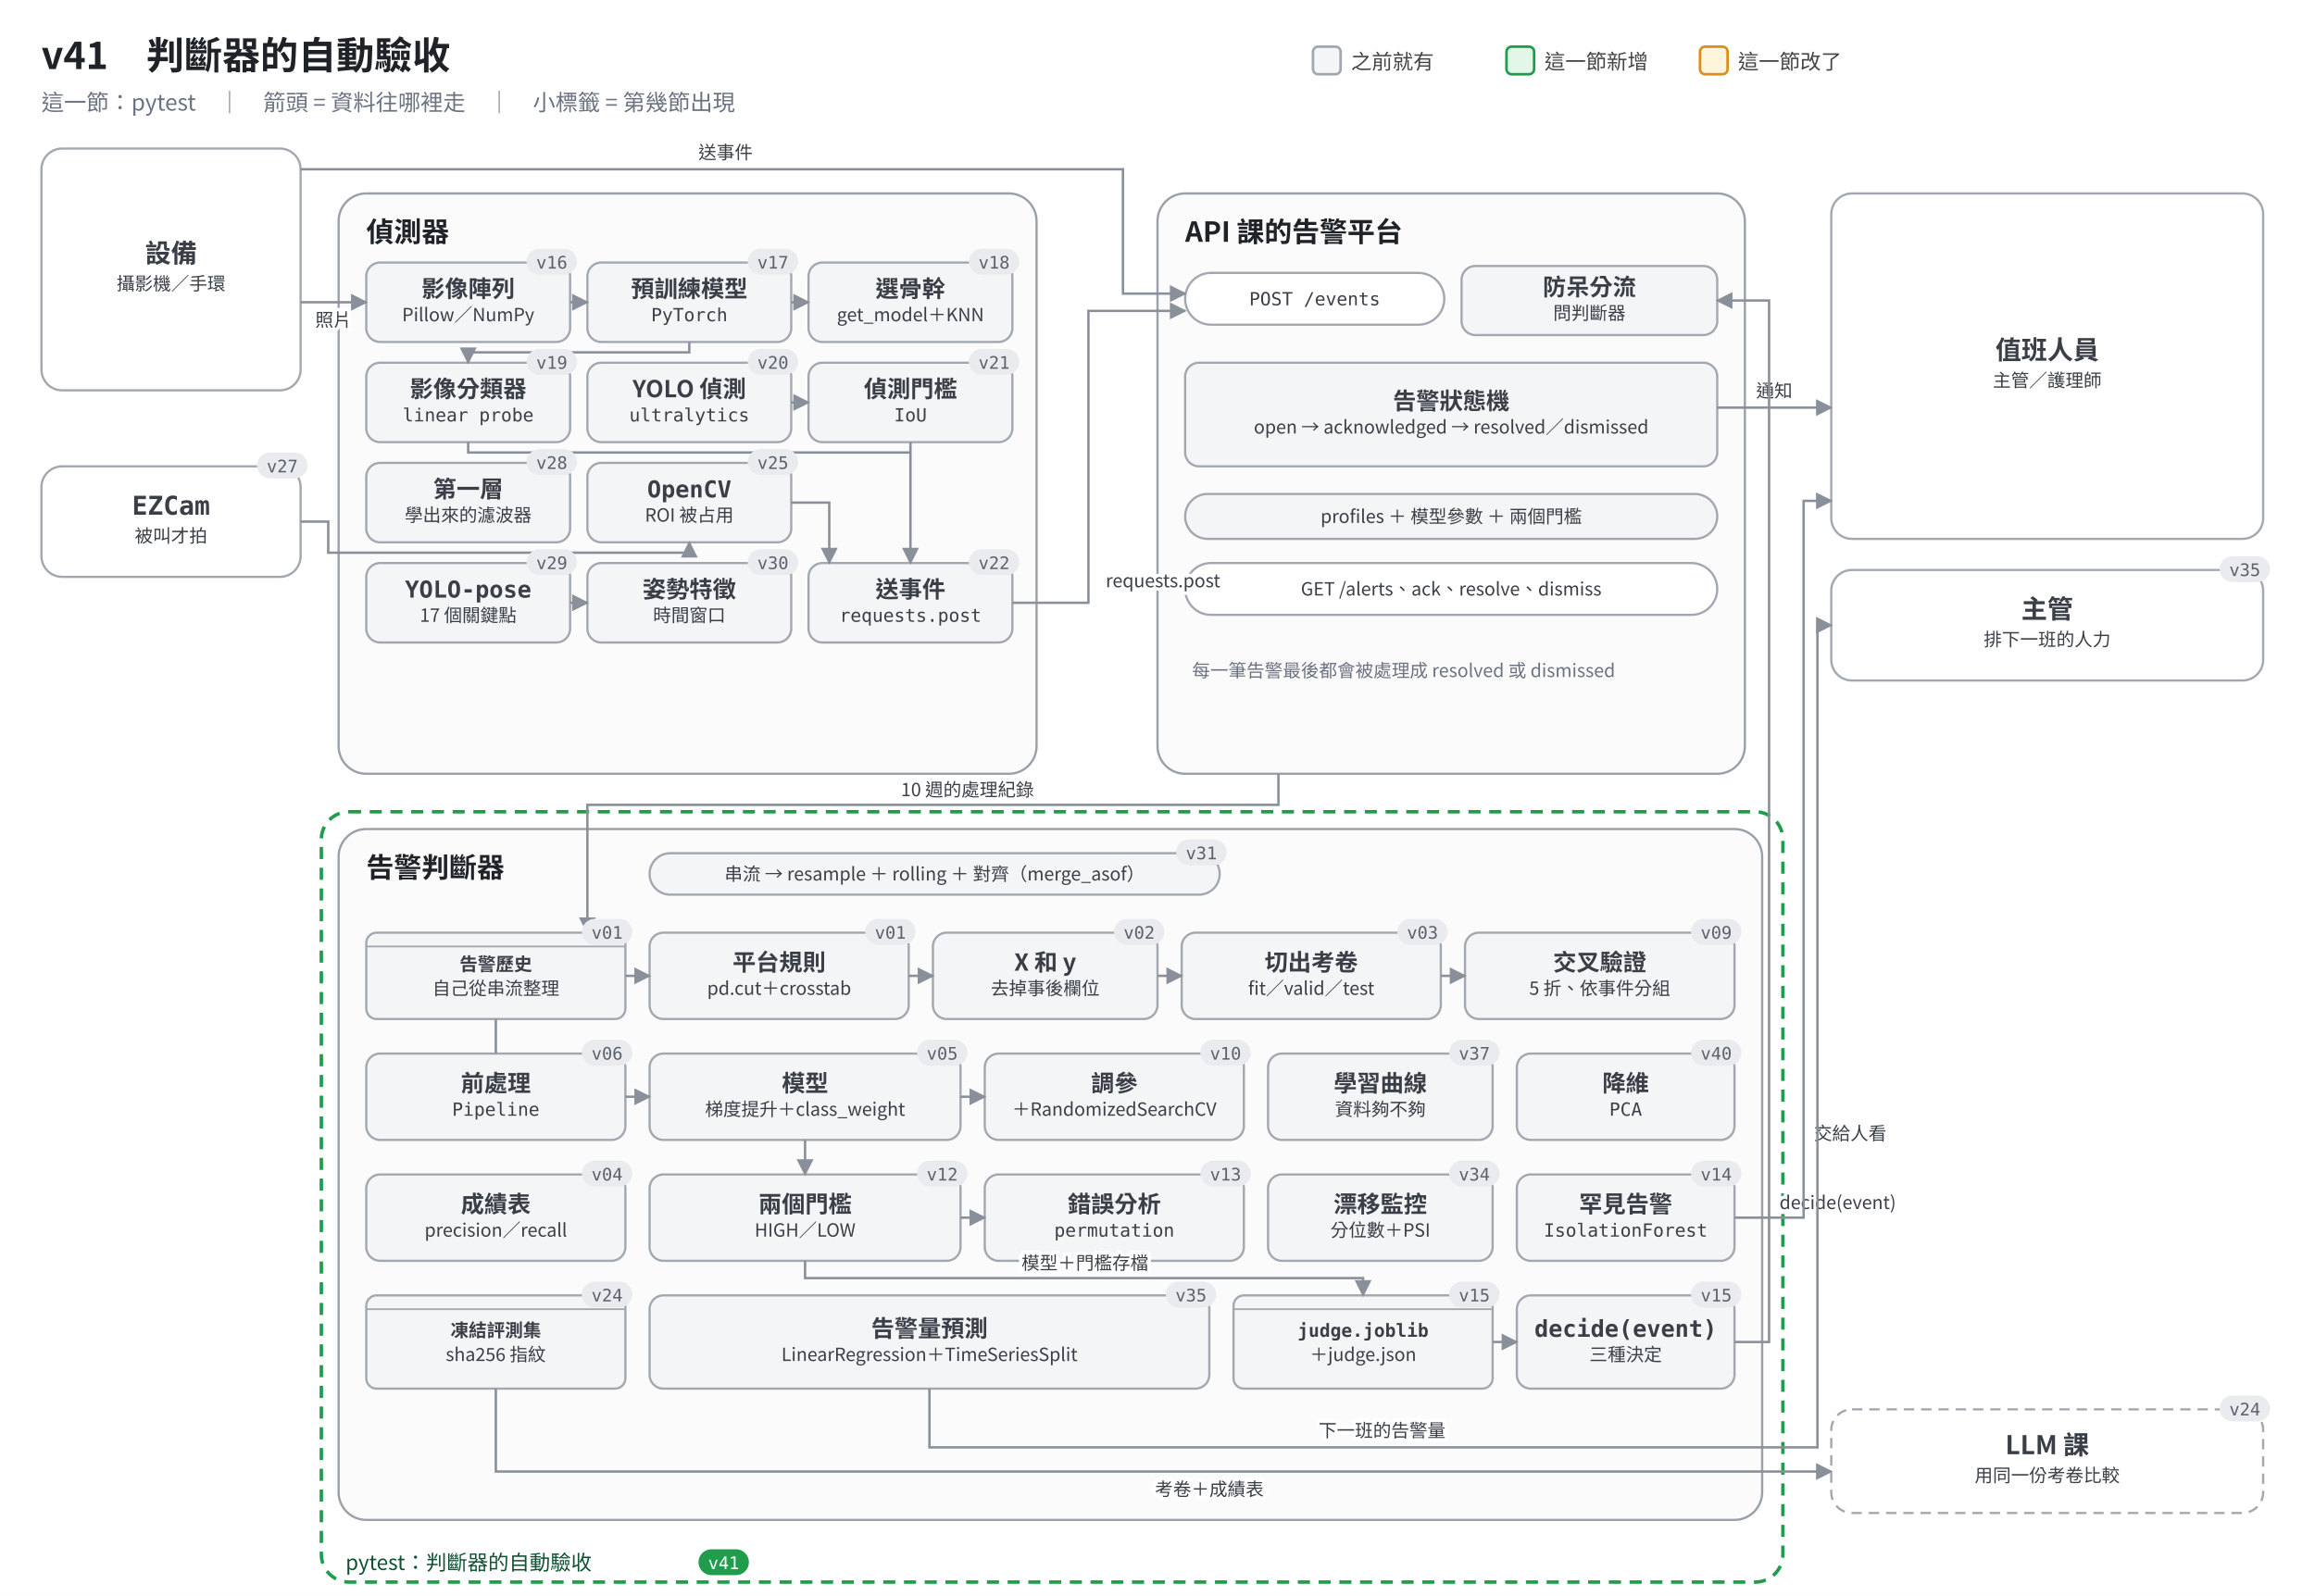
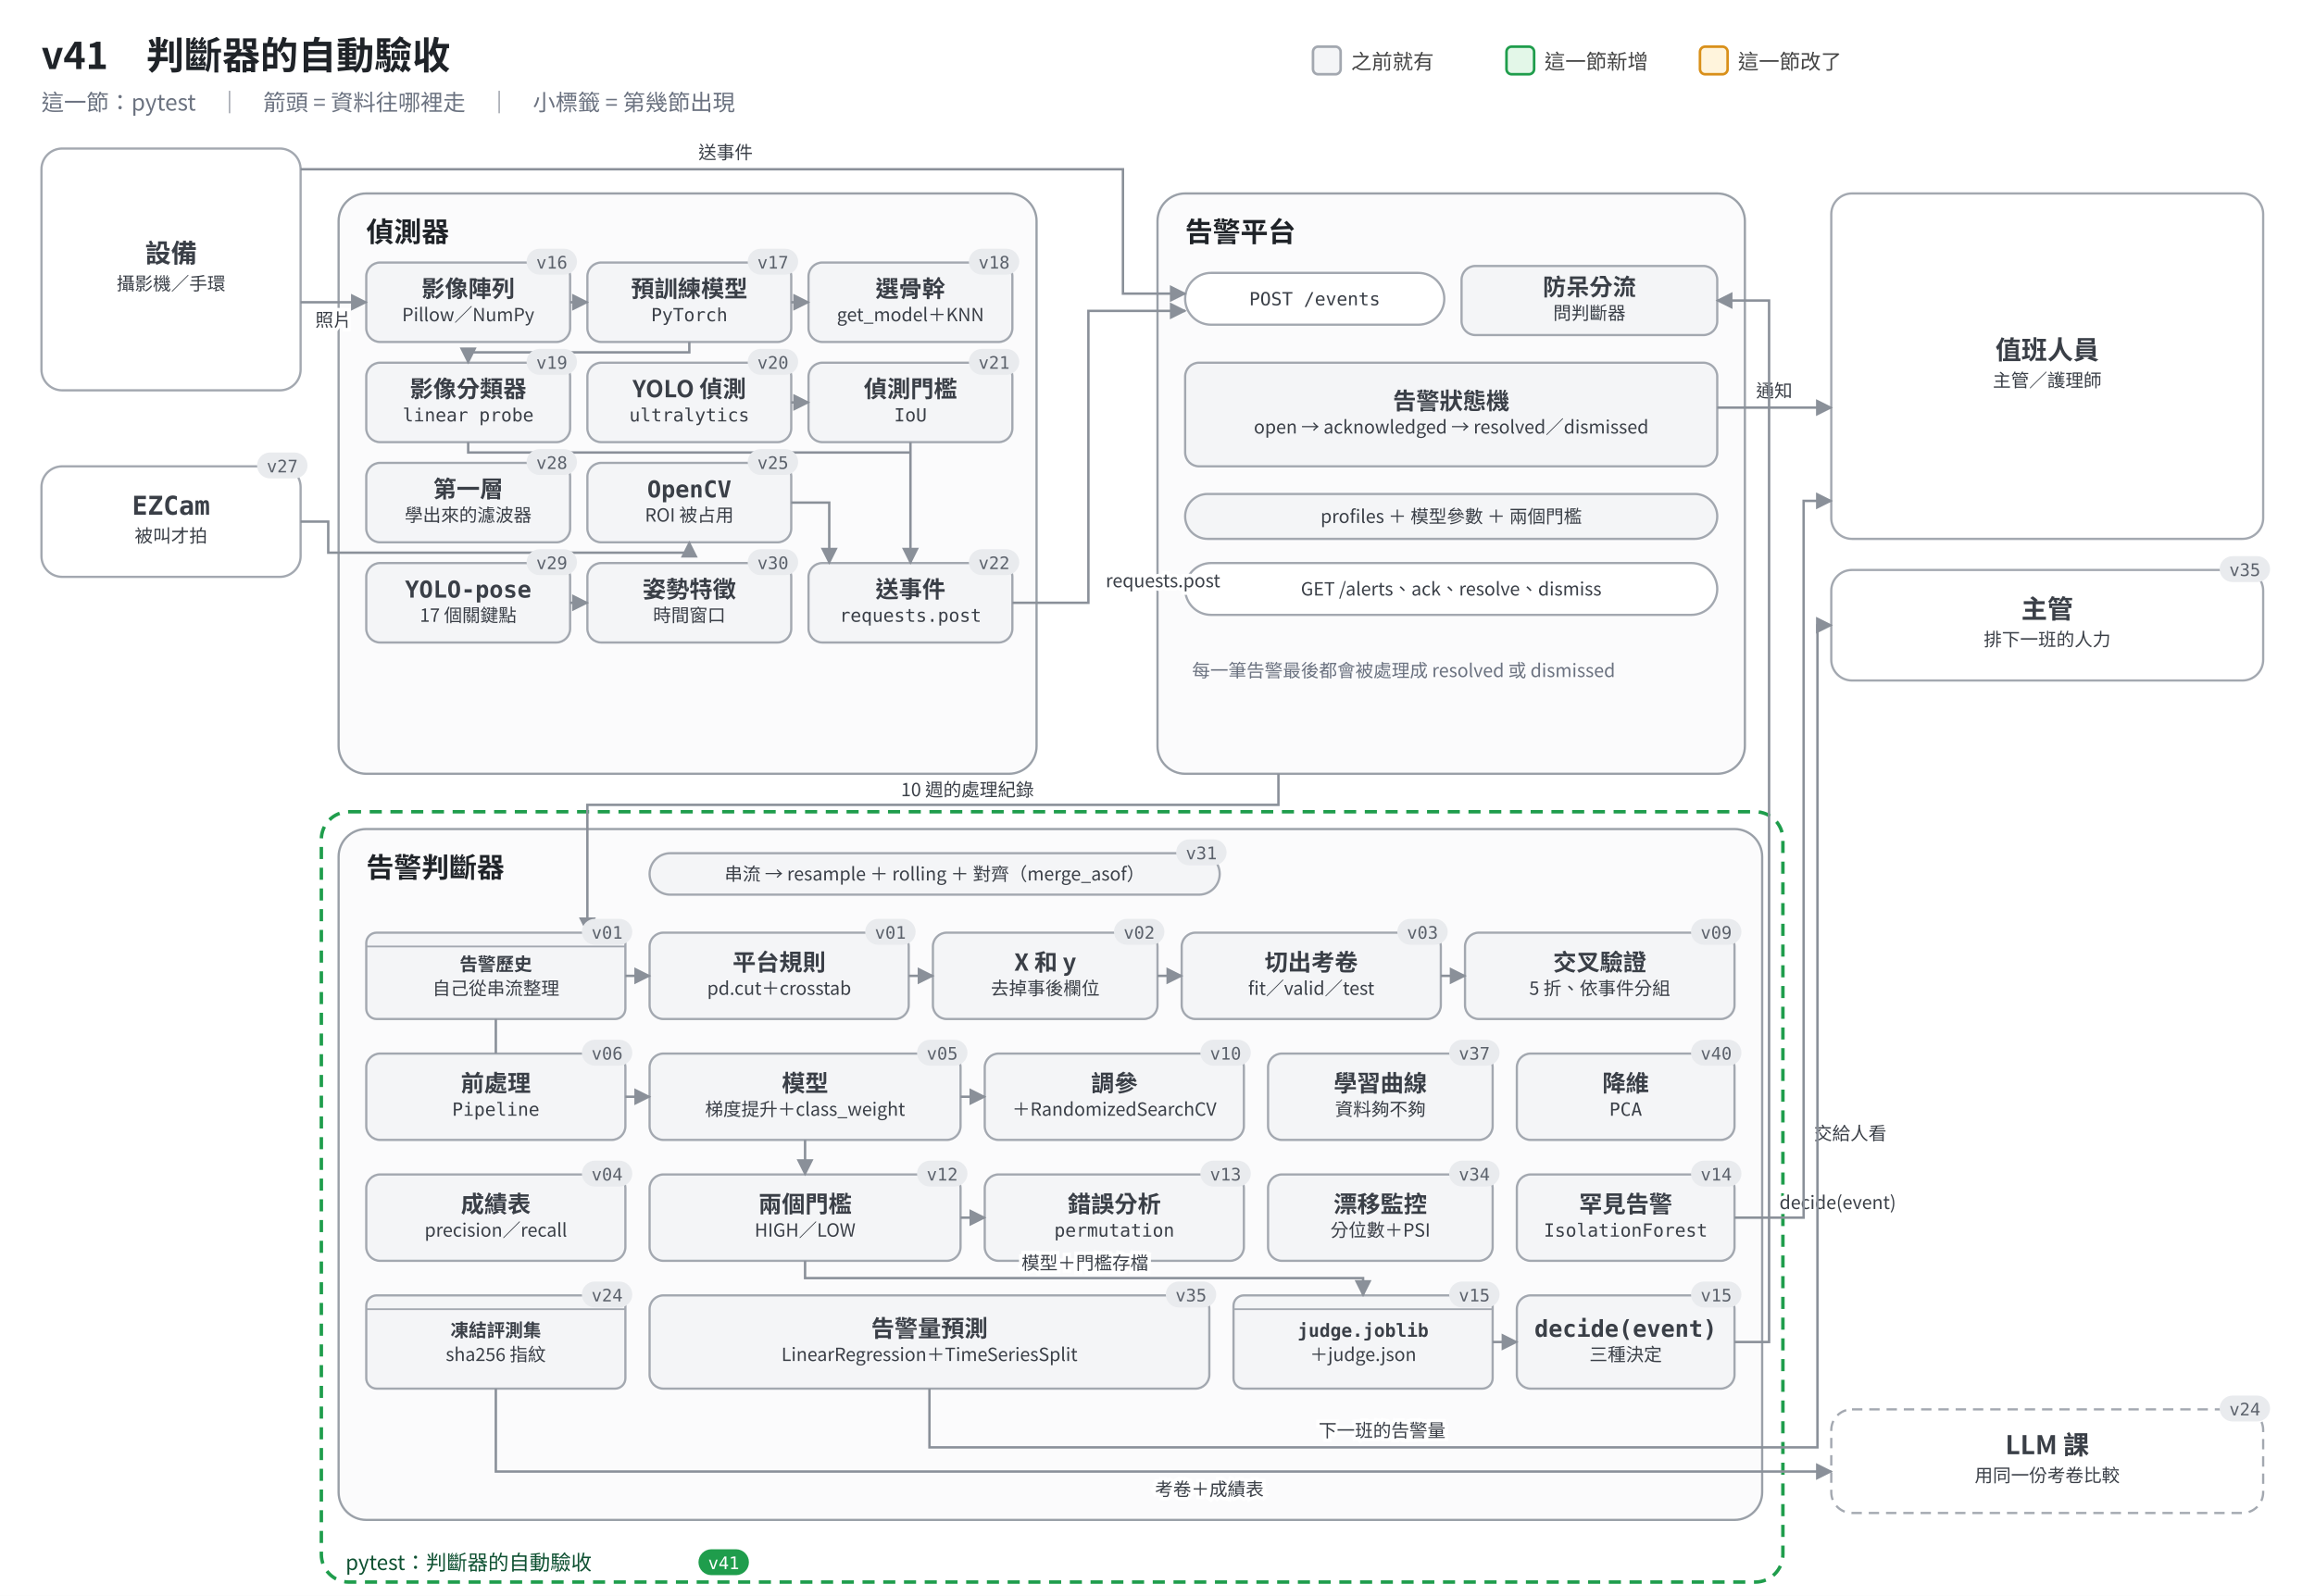
<svg xmlns="http://www.w3.org/2000/svg" viewBox="0 0 1340 924" width="1340" height="924">
  <defs>
    <marker id="arr-old" viewBox="0 0 10 10" refX="9" refY="5" markerWidth="7" markerHeight="7" orient="auto-start-reverse">
      <path d="M0,0 L10,5 L0,10 z" fill="#8a9099" />
    </marker>
    <marker id="arr-new" viewBox="0 0 10 10" refX="9" refY="5" markerWidth="7" markerHeight="7" orient="auto-start-reverse">
      <path d="M0,0 L10,5 L0,10 z" fill="#1f9d4c" />
    </marker>
    <marker id="arr-changed" viewBox="0 0 10 10" refX="9" refY="5" markerWidth="7" markerHeight="7" orient="auto-start-reverse">
      <path d="M0,0 L10,5 L0,10 z" fill="#d9901a" />
    </marker>
    <marker id="arr-error" viewBox="0 0 10 10" refX="9" refY="5" markerWidth="7" markerHeight="7" orient="auto-start-reverse">
      <path d="M0,0 L10,5 L0,10 z" fill="#d33a3a" />
    </marker>
  </defs>
  <rect width="1340" height="924" fill="#ffffff" />
  <text x="24" y="40" font-family="'PingFang TC','Noto Sans TC','Noto Sans CJK TC','Microsoft JhengHei',sans-serif" font-size="22" fill="#1f2328" font-weight="bold" text-anchor="start">v41　判斷器的自動驗收</text>
  <text x="24" y="64" font-family="'PingFang TC','Noto Sans TC','Noto Sans CJK TC','Microsoft JhengHei',sans-serif" font-size="13" fill="#6b7280" font-weight="normal" text-anchor="start">這一節：pytest　｜　箭頭 = 資料往哪裡走　｜　小標籤 = 第幾節出現</text>
  <rect x="760" y="27" width="16" height="16" rx="3" fill="#f4f5f7" stroke="#a3a8b0" stroke-width="1.5" />
  <text x="782" y="40" font-family="'PingFang TC','Noto Sans TC','Noto Sans CJK TC','Microsoft JhengHei',sans-serif" font-size="12" fill="#444" font-weight="normal" text-anchor="start">之前就有</text>
  <rect x="872" y="27" width="16" height="16" rx="3" fill="#e3f7e8" stroke="#1f9d4c" stroke-width="1.5" />
  <text x="894" y="40" font-family="'PingFang TC','Noto Sans TC','Noto Sans CJK TC','Microsoft JhengHei',sans-serif" font-size="12" fill="#444" font-weight="normal" text-anchor="start">這一節新增</text>
  <rect x="984" y="27" width="16" height="16" rx="3" fill="#fff4dc" stroke="#d9901a" stroke-width="1.5" />
  <text x="1006" y="40" font-family="'PingFang TC','Noto Sans TC','Noto Sans CJK TC','Microsoft JhengHei',sans-serif" font-size="12" fill="#444" font-weight="normal" text-anchor="start">這一節改了</text>
  <rect x="186" y="470" width="846" height="446" rx="16" fill="none" stroke="#1f9d4c" stroke-width="2" stroke-dasharray="7 5" />
  <text x="200" y="909" font-family="'PingFang TC','Noto Sans TC','Noto Sans CJK TC','Microsoft JhengHei',sans-serif" font-size="12" fill="#0f5132" font-weight="normal" text-anchor="start">pytest：判斷器的自動驗收</text>
  <rect x="670" y="112" width="340" height="336" rx="16" fill="#fbfbfc" stroke="#9aa0a8" stroke-width="1.3" />
-   <text x="686" y="140" font-family="'PingFang TC','Noto Sans TC','Noto Sans CJK TC','Microsoft JhengHei',sans-serif" font-size="16" fill="#1f2328" font-weight="bold" text-anchor="start">API 課的告警平台</text>
+   <text x="686" y="140" font-family="'PingFang TC','Noto Sans TC','Noto Sans CJK TC','Microsoft JhengHei',sans-serif" font-size="16" fill="#1f2328" font-weight="bold" text-anchor="start">告警平台</text>
  <rect x="196" y="112" width="404" height="336" rx="16" fill="#fbfbfc" stroke="#9aa0a8" stroke-width="1.3" />
  <text x="212" y="140" font-family="'PingFang TC','Noto Sans TC','Noto Sans CJK TC','Microsoft JhengHei',sans-serif" font-size="16" fill="#1f2328" font-weight="bold" text-anchor="start">偵測器</text>
  <rect x="196" y="480" width="824" height="400" rx="16" fill="#fbfbfc" stroke="#9aa0a8" stroke-width="1.3" />
  <text x="212" y="508" font-family="'PingFang TC','Noto Sans TC','Noto Sans CJK TC','Microsoft JhengHei',sans-serif" font-size="16" fill="#1f2328" font-weight="bold" text-anchor="start">告警判斷器</text>
  <rect x="24" y="86" width="150" height="140" rx="12" fill="#ffffff" stroke="#a3a8b0" stroke-width="1.3" />
  <text x="99" y="152" font-family="'PingFang TC','Noto Sans TC','Noto Sans CJK TC','Microsoft JhengHei',sans-serif" font-size="15" fill="#3a3f47" font-weight="bold" text-anchor="middle">設備</text>
  <text x="99" y="168" font-family="'PingFang TC','Noto Sans TC','Noto Sans CJK TC','Microsoft JhengHei',sans-serif" font-size="10.5" fill="#3a3f47" font-weight="normal" text-anchor="middle">攝影機／手環</text>
  <rect x="24" y="270" width="150" height="64" rx="12" fill="#ffffff" stroke="#a3a8b0" stroke-width="1.3" />
  <text x="99" y="298" font-family="'SF Mono',Menlo,Consolas,'DejaVu Sans Mono',monospace" font-size="15" fill="#3a3f47" font-weight="bold" text-anchor="middle">EZCam</text>
  <text x="99" y="314" font-family="'PingFang TC','Noto Sans TC','Noto Sans CJK TC','Microsoft JhengHei',sans-serif" font-size="10.5" fill="#3a3f47" font-weight="normal" text-anchor="middle">被叫才拍</text>
  <rect x="212" y="152" width="118" height="46" rx="8" fill="#f4f5f7" stroke="#a3a8b0" stroke-width="1.3" />
  <text x="271" y="172" font-family="'PingFang TC','Noto Sans TC','Noto Sans CJK TC','Microsoft JhengHei',sans-serif" font-size="13.5" fill="#3a3f47" font-weight="bold" text-anchor="middle">影像陣列</text>
  <text x="271" y="186" font-family="'PingFang TC','Noto Sans TC','Noto Sans CJK TC','Microsoft JhengHei',sans-serif" font-size="10.5" fill="#3a3f47" font-weight="normal" text-anchor="middle">Pillow／NumPy</text>
  <rect x="340" y="152" width="118" height="46" rx="8" fill="#f4f5f7" stroke="#a3a8b0" stroke-width="1.3" />
  <text x="399" y="172" font-family="'PingFang TC','Noto Sans TC','Noto Sans CJK TC','Microsoft JhengHei',sans-serif" font-size="13.5" fill="#3a3f47" font-weight="bold" text-anchor="middle">預訓練模型</text>
  <text x="399" y="186" font-family="'SF Mono',Menlo,Consolas,'DejaVu Sans Mono',monospace" font-size="10.5" fill="#3a3f47" font-weight="normal" text-anchor="middle">PyTorch</text>
  <rect x="468" y="152" width="118" height="46" rx="8" fill="#f4f5f7" stroke="#a3a8b0" stroke-width="1.3" />
  <text x="527" y="172" font-family="'PingFang TC','Noto Sans TC','Noto Sans CJK TC','Microsoft JhengHei',sans-serif" font-size="13.5" fill="#3a3f47" font-weight="bold" text-anchor="middle">選骨幹</text>
  <text x="527" y="186" font-family="'PingFang TC','Noto Sans TC','Noto Sans CJK TC','Microsoft JhengHei',sans-serif" font-size="10.5" fill="#3a3f47" font-weight="normal" text-anchor="middle">get_model＋KNN</text>
  <rect x="212" y="210" width="118" height="46" rx="8" fill="#f4f5f7" stroke="#a3a8b0" stroke-width="1.3" />
  <text x="271" y="230" font-family="'PingFang TC','Noto Sans TC','Noto Sans CJK TC','Microsoft JhengHei',sans-serif" font-size="13.5" fill="#3a3f47" font-weight="bold" text-anchor="middle">影像分類器</text>
  <text x="271" y="244" font-family="'SF Mono',Menlo,Consolas,'DejaVu Sans Mono',monospace" font-size="10.5" fill="#3a3f47" font-weight="normal" text-anchor="middle">linear probe</text>
  <rect x="340" y="210" width="118" height="46" rx="8" fill="#f4f5f7" stroke="#a3a8b0" stroke-width="1.3" />
  <text x="399" y="230" font-family="'PingFang TC','Noto Sans TC','Noto Sans CJK TC','Microsoft JhengHei',sans-serif" font-size="13.5" fill="#3a3f47" font-weight="bold" text-anchor="middle">YOLO 偵測</text>
  <text x="399" y="244" font-family="'SF Mono',Menlo,Consolas,'DejaVu Sans Mono',monospace" font-size="10.5" fill="#3a3f47" font-weight="normal" text-anchor="middle">ultralytics</text>
  <rect x="468" y="210" width="118" height="46" rx="8" fill="#f4f5f7" stroke="#a3a8b0" stroke-width="1.3" />
  <text x="527" y="230" font-family="'PingFang TC','Noto Sans TC','Noto Sans CJK TC','Microsoft JhengHei',sans-serif" font-size="13.5" fill="#3a3f47" font-weight="bold" text-anchor="middle">偵測門檻</text>
  <text x="527" y="244" font-family="'SF Mono',Menlo,Consolas,'DejaVu Sans Mono',monospace" font-size="10.5" fill="#3a3f47" font-weight="normal" text-anchor="middle">IoU</text>
  <rect x="212" y="268" width="118" height="46" rx="8" fill="#f4f5f7" stroke="#a3a8b0" stroke-width="1.3" />
  <text x="271" y="288" font-family="'PingFang TC','Noto Sans TC','Noto Sans CJK TC','Microsoft JhengHei',sans-serif" font-size="13.5" fill="#3a3f47" font-weight="bold" text-anchor="middle">第一層</text>
  <text x="271" y="302" font-family="'PingFang TC','Noto Sans TC','Noto Sans CJK TC','Microsoft JhengHei',sans-serif" font-size="10.5" fill="#3a3f47" font-weight="normal" text-anchor="middle">學出來的濾波器</text>
  <rect x="340" y="268" width="118" height="46" rx="8" fill="#f4f5f7" stroke="#a3a8b0" stroke-width="1.3" />
  <text x="399" y="288" font-family="'SF Mono',Menlo,Consolas,'DejaVu Sans Mono',monospace" font-size="13.5" fill="#3a3f47" font-weight="bold" text-anchor="middle">OpenCV</text>
  <text x="399" y="302" font-family="'PingFang TC','Noto Sans TC','Noto Sans CJK TC','Microsoft JhengHei',sans-serif" font-size="10.5" fill="#3a3f47" font-weight="normal" text-anchor="middle">ROI 被占用</text>
  <rect x="212" y="326" width="118" height="46" rx="8" fill="#f4f5f7" stroke="#a3a8b0" stroke-width="1.3" />
  <text x="271" y="346" font-family="'SF Mono',Menlo,Consolas,'DejaVu Sans Mono',monospace" font-size="13.5" fill="#3a3f47" font-weight="bold" text-anchor="middle">YOLO-pose</text>
  <text x="271" y="360" font-family="'PingFang TC','Noto Sans TC','Noto Sans CJK TC','Microsoft JhengHei',sans-serif" font-size="10.5" fill="#3a3f47" font-weight="normal" text-anchor="middle">17 個關鍵點</text>
  <rect x="340" y="326" width="118" height="46" rx="8" fill="#f4f5f7" stroke="#a3a8b0" stroke-width="1.3" />
  <text x="399" y="346" font-family="'PingFang TC','Noto Sans TC','Noto Sans CJK TC','Microsoft JhengHei',sans-serif" font-size="13.5" fill="#3a3f47" font-weight="bold" text-anchor="middle">姿勢特徵</text>
  <text x="399" y="360" font-family="'PingFang TC','Noto Sans TC','Noto Sans CJK TC','Microsoft JhengHei',sans-serif" font-size="10.5" fill="#3a3f47" font-weight="normal" text-anchor="middle">時間窗口</text>
  <rect x="468" y="326" width="118" height="46" rx="8" fill="#f4f5f7" stroke="#a3a8b0" stroke-width="1.3" />
  <text x="527" y="346" font-family="'PingFang TC','Noto Sans TC','Noto Sans CJK TC','Microsoft JhengHei',sans-serif" font-size="13.5" fill="#3a3f47" font-weight="bold" text-anchor="middle">送事件</text>
  <text x="527" y="360" font-family="'SF Mono',Menlo,Consolas,'DejaVu Sans Mono',monospace" font-size="10.5" fill="#3a3f47" font-weight="normal" text-anchor="middle">requests.post</text>
  <rect x="686" y="158" width="150" height="30" rx="15" fill="#ffffff" stroke="#a3a8b0" stroke-width="1.3" />
  <text x="761" y="176.78" font-family="'SF Mono',Menlo,Consolas,'DejaVu Sans Mono',monospace" font-size="10.5" fill="#3a3f47" font-weight="normal" text-anchor="middle">POST /events</text>
  <rect x="846" y="154" width="148" height="40" rx="8" fill="#f4f5f7" stroke="#a3a8b0" stroke-width="1.3" />
  <text x="920" y="171" font-family="'PingFang TC','Noto Sans TC','Noto Sans CJK TC','Microsoft JhengHei',sans-serif" font-size="13.5" fill="#3a3f47" font-weight="bold" text-anchor="middle">防呆分流</text>
  <text x="920" y="185" font-family="'PingFang TC','Noto Sans TC','Noto Sans CJK TC','Microsoft JhengHei',sans-serif" font-size="10.5" fill="#3a3f47" font-weight="normal" text-anchor="middle">問判斷器</text>
  <rect x="686" y="210" width="308" height="60" rx="8" fill="#f4f5f7" stroke="#a3a8b0" stroke-width="1.3" />
  <text x="840" y="237" font-family="'PingFang TC','Noto Sans TC','Noto Sans CJK TC','Microsoft JhengHei',sans-serif" font-size="13.5" fill="#3a3f47" font-weight="bold" text-anchor="middle">告警狀態機</text>
  <text x="840" y="251" font-family="'PingFang TC','Noto Sans TC','Noto Sans CJK TC','Microsoft JhengHei',sans-serif" font-size="10.5" fill="#3a3f47" font-weight="normal" text-anchor="middle">open → acknowledged → resolved／dismissed</text>
  <rect x="686" y="286" width="308" height="26" rx="13" fill="#f4f5f7" stroke="#a3a8b0" stroke-width="1.3" />
  <text x="840" y="302.78" font-family="'PingFang TC','Noto Sans TC','Noto Sans CJK TC','Microsoft JhengHei',sans-serif" font-size="10.5" fill="#3a3f47" font-weight="normal" text-anchor="middle">profiles ＋ 模型參數 ＋ 兩個門檻</text>
  <rect x="686" y="326" width="308" height="30" rx="15" fill="#ffffff" stroke="#a3a8b0" stroke-width="1.3" />
  <text x="840" y="344.78" font-family="'PingFang TC','Noto Sans TC','Noto Sans CJK TC','Microsoft JhengHei',sans-serif" font-size="10.5" fill="#3a3f47" font-weight="normal" text-anchor="middle">GET /alerts、ack、resolve、dismiss</text>
  <text x="690" y="392" font-family="'PingFang TC','Noto Sans TC','Noto Sans CJK TC','Microsoft JhengHei',sans-serif" font-size="10.5" fill="#6b7280" font-weight="normal" text-anchor="start">每一筆告警最後都會被處理成 resolved 或 dismissed</text>
  <rect x="1060" y="112" width="250" height="200" rx="12" fill="#ffffff" stroke="#a3a8b0" stroke-width="1.3" />
  <text x="1185" y="208" font-family="'PingFang TC','Noto Sans TC','Noto Sans CJK TC','Microsoft JhengHei',sans-serif" font-size="15" fill="#3a3f47" font-weight="bold" text-anchor="middle">值班人員</text>
  <text x="1185" y="224" font-family="'PingFang TC','Noto Sans TC','Noto Sans CJK TC','Microsoft JhengHei',sans-serif" font-size="10.5" fill="#3a3f47" font-weight="normal" text-anchor="middle">主管／護理師</text>
  <rect x="1060" y="330" width="250" height="64" rx="12" fill="#ffffff" stroke="#a3a8b0" stroke-width="1.3" />
  <text x="1185" y="358" font-family="'PingFang TC','Noto Sans TC','Noto Sans CJK TC','Microsoft JhengHei',sans-serif" font-size="15" fill="#3a3f47" font-weight="bold" text-anchor="middle">主管</text>
  <text x="1185" y="374" font-family="'PingFang TC','Noto Sans TC','Noto Sans CJK TC','Microsoft JhengHei',sans-serif" font-size="10.5" fill="#3a3f47" font-weight="normal" text-anchor="middle">排下一班的人力</text>
  <rect x="1060" y="816" width="250" height="60" rx="12" fill="#ffffff" stroke="#a3a8b0" stroke-width="1.3" stroke-dasharray="6 4" />
  <text x="1185" y="842" font-family="'PingFang TC','Noto Sans TC','Noto Sans CJK TC','Microsoft JhengHei',sans-serif" font-size="15" fill="#3a3f47" font-weight="bold" text-anchor="middle">LLM 課</text>
  <text x="1185" y="858" font-family="'PingFang TC','Noto Sans TC','Noto Sans CJK TC','Microsoft JhengHei',sans-serif" font-size="10.5" fill="#3a3f47" font-weight="normal" text-anchor="middle">用同一份考卷比較</text>
  <rect x="376" y="494" width="330" height="24" rx="12" fill="#f4f5f7" stroke="#a3a8b0" stroke-width="1.3" />
  <text x="541" y="509.78" font-family="'PingFang TC','Noto Sans TC','Noto Sans CJK TC','Microsoft JhengHei',sans-serif" font-size="10.5" fill="#3a3f47" font-weight="normal" text-anchor="middle">串流 → resample ＋ rolling ＋ 對齊（merge_asof）</text>
  <rect x="212" y="540" width="150" height="50" rx="6" fill="#f4f5f7" stroke="#a3a8b0" stroke-width="1.3" />
  <path d="M212,548 h150" stroke="#a3a8b0" stroke-width="1" />
  <text x="287" y="562" font-family="'PingFang TC','Noto Sans TC','Noto Sans CJK TC','Microsoft JhengHei',sans-serif" font-size="10.5" fill="#3a3f47" font-weight="bold" text-anchor="middle">告警歷史</text>
  <text x="287" y="576" font-family="'PingFang TC','Noto Sans TC','Noto Sans CJK TC','Microsoft JhengHei',sans-serif" font-size="10.5" fill="#3a3f47" font-weight="normal" text-anchor="middle">自己從串流整理</text>
  <rect x="376" y="540" width="150" height="50" rx="8" fill="#f4f5f7" stroke="#a3a8b0" stroke-width="1.3" />
  <text x="451" y="562" font-family="'PingFang TC','Noto Sans TC','Noto Sans CJK TC','Microsoft JhengHei',sans-serif" font-size="13.5" fill="#3a3f47" font-weight="bold" text-anchor="middle">平台規則</text>
  <text x="451" y="576" font-family="'PingFang TC','Noto Sans TC','Noto Sans CJK TC','Microsoft JhengHei',sans-serif" font-size="10.5" fill="#3a3f47" font-weight="normal" text-anchor="middle">pd.cut＋crosstab</text>
  <rect x="540" y="540" width="130" height="50" rx="8" fill="#f4f5f7" stroke="#a3a8b0" stroke-width="1.3" />
  <text x="605" y="562" font-family="'PingFang TC','Noto Sans TC','Noto Sans CJK TC','Microsoft JhengHei',sans-serif" font-size="13.5" fill="#3a3f47" font-weight="bold" text-anchor="middle">X 和 y</text>
  <text x="605" y="576" font-family="'PingFang TC','Noto Sans TC','Noto Sans CJK TC','Microsoft JhengHei',sans-serif" font-size="10.5" fill="#3a3f47" font-weight="normal" text-anchor="middle">去掉事後欄位</text>
  <rect x="684" y="540" width="150" height="50" rx="8" fill="#f4f5f7" stroke="#a3a8b0" stroke-width="1.3" />
  <text x="759" y="562" font-family="'PingFang TC','Noto Sans TC','Noto Sans CJK TC','Microsoft JhengHei',sans-serif" font-size="13.5" fill="#3a3f47" font-weight="bold" text-anchor="middle">切出考卷</text>
  <text x="759" y="576" font-family="'PingFang TC','Noto Sans TC','Noto Sans CJK TC','Microsoft JhengHei',sans-serif" font-size="10.5" fill="#3a3f47" font-weight="normal" text-anchor="middle">fit／valid／test</text>
  <rect x="848" y="540" width="156" height="50" rx="8" fill="#f4f5f7" stroke="#a3a8b0" stroke-width="1.3" />
  <text x="926" y="562" font-family="'PingFang TC','Noto Sans TC','Noto Sans CJK TC','Microsoft JhengHei',sans-serif" font-size="13.5" fill="#3a3f47" font-weight="bold" text-anchor="middle">交叉驗證</text>
  <text x="926" y="576" font-family="'PingFang TC','Noto Sans TC','Noto Sans CJK TC','Microsoft JhengHei',sans-serif" font-size="10.5" fill="#3a3f47" font-weight="normal" text-anchor="middle">5 折、依事件分組</text>
  <rect x="212" y="610" width="150" height="50" rx="8" fill="#f4f5f7" stroke="#a3a8b0" stroke-width="1.3" />
  <text x="287" y="632" font-family="'PingFang TC','Noto Sans TC','Noto Sans CJK TC','Microsoft JhengHei',sans-serif" font-size="13.5" fill="#3a3f47" font-weight="bold" text-anchor="middle">前處理</text>
  <text x="287" y="646" font-family="'SF Mono',Menlo,Consolas,'DejaVu Sans Mono',monospace" font-size="10.5" fill="#3a3f47" font-weight="normal" text-anchor="middle">Pipeline</text>
  <rect x="376" y="610" width="180" height="50" rx="8" fill="#f4f5f7" stroke="#a3a8b0" stroke-width="1.3" />
  <text x="466" y="632" font-family="'PingFang TC','Noto Sans TC','Noto Sans CJK TC','Microsoft JhengHei',sans-serif" font-size="13.5" fill="#3a3f47" font-weight="bold" text-anchor="middle">模型</text>
  <text x="466" y="646" font-family="'PingFang TC','Noto Sans TC','Noto Sans CJK TC','Microsoft JhengHei',sans-serif" font-size="10.5" fill="#3a3f47" font-weight="normal" text-anchor="middle">梯度提升＋class_weight</text>
  <rect x="570" y="610" width="150" height="50" rx="8" fill="#f4f5f7" stroke="#a3a8b0" stroke-width="1.3" />
  <text x="645" y="632" font-family="'PingFang TC','Noto Sans TC','Noto Sans CJK TC','Microsoft JhengHei',sans-serif" font-size="13.5" fill="#3a3f47" font-weight="bold" text-anchor="middle">調參</text>
  <text x="645" y="646" font-family="'PingFang TC','Noto Sans TC','Noto Sans CJK TC','Microsoft JhengHei',sans-serif" font-size="10.5" fill="#3a3f47" font-weight="normal" text-anchor="middle">＋RandomizedSearchCV</text>
  <rect x="734" y="610" width="130" height="50" rx="8" fill="#f4f5f7" stroke="#a3a8b0" stroke-width="1.3" />
  <text x="799" y="632" font-family="'PingFang TC','Noto Sans TC','Noto Sans CJK TC','Microsoft JhengHei',sans-serif" font-size="13.5" fill="#3a3f47" font-weight="bold" text-anchor="middle">學習曲線</text>
  <text x="799" y="646" font-family="'PingFang TC','Noto Sans TC','Noto Sans CJK TC','Microsoft JhengHei',sans-serif" font-size="10.5" fill="#3a3f47" font-weight="normal" text-anchor="middle">資料夠不夠</text>
  <rect x="878" y="610" width="126" height="50" rx="8" fill="#f4f5f7" stroke="#a3a8b0" stroke-width="1.3" />
  <text x="941" y="632" font-family="'PingFang TC','Noto Sans TC','Noto Sans CJK TC','Microsoft JhengHei',sans-serif" font-size="13.5" fill="#3a3f47" font-weight="bold" text-anchor="middle">降維</text>
  <text x="941" y="646" font-family="'SF Mono',Menlo,Consolas,'DejaVu Sans Mono',monospace" font-size="10.5" fill="#3a3f47" font-weight="normal" text-anchor="middle">PCA</text>
  <rect x="212" y="680" width="150" height="50" rx="8" fill="#f4f5f7" stroke="#a3a8b0" stroke-width="1.3" />
  <text x="287" y="702" font-family="'PingFang TC','Noto Sans TC','Noto Sans CJK TC','Microsoft JhengHei',sans-serif" font-size="13.5" fill="#3a3f47" font-weight="bold" text-anchor="middle">成績表</text>
  <text x="287" y="716" font-family="'PingFang TC','Noto Sans TC','Noto Sans CJK TC','Microsoft JhengHei',sans-serif" font-size="10.5" fill="#3a3f47" font-weight="normal" text-anchor="middle">precision／recall</text>
  <rect x="376" y="680" width="180" height="50" rx="8" fill="#f4f5f7" stroke="#a3a8b0" stroke-width="1.3" />
  <text x="466" y="702" font-family="'PingFang TC','Noto Sans TC','Noto Sans CJK TC','Microsoft JhengHei',sans-serif" font-size="13.5" fill="#3a3f47" font-weight="bold" text-anchor="middle">兩個門檻</text>
  <text x="466" y="716" font-family="'PingFang TC','Noto Sans TC','Noto Sans CJK TC','Microsoft JhengHei',sans-serif" font-size="10.5" fill="#3a3f47" font-weight="normal" text-anchor="middle">HIGH／LOW</text>
  <rect x="570" y="680" width="150" height="50" rx="8" fill="#f4f5f7" stroke="#a3a8b0" stroke-width="1.3" />
  <text x="645" y="702" font-family="'PingFang TC','Noto Sans TC','Noto Sans CJK TC','Microsoft JhengHei',sans-serif" font-size="13.5" fill="#3a3f47" font-weight="bold" text-anchor="middle">錯誤分析</text>
  <text x="645" y="716" font-family="'SF Mono',Menlo,Consolas,'DejaVu Sans Mono',monospace" font-size="10.5" fill="#3a3f47" font-weight="normal" text-anchor="middle">permutation</text>
  <rect x="734" y="680" width="130" height="50" rx="8" fill="#f4f5f7" stroke="#a3a8b0" stroke-width="1.3" />
  <text x="799" y="702" font-family="'PingFang TC','Noto Sans TC','Noto Sans CJK TC','Microsoft JhengHei',sans-serif" font-size="13.5" fill="#3a3f47" font-weight="bold" text-anchor="middle">漂移監控</text>
  <text x="799" y="716" font-family="'PingFang TC','Noto Sans TC','Noto Sans CJK TC','Microsoft JhengHei',sans-serif" font-size="10.5" fill="#3a3f47" font-weight="normal" text-anchor="middle">分位數＋PSI</text>
  <rect x="878" y="680" width="126" height="50" rx="8" fill="#f4f5f7" stroke="#a3a8b0" stroke-width="1.3" />
  <text x="941" y="702" font-family="'PingFang TC','Noto Sans TC','Noto Sans CJK TC','Microsoft JhengHei',sans-serif" font-size="13.5" fill="#3a3f47" font-weight="bold" text-anchor="middle">罕見告警</text>
  <text x="941" y="716" font-family="'SF Mono',Menlo,Consolas,'DejaVu Sans Mono',monospace" font-size="10.5" fill="#3a3f47" font-weight="normal" text-anchor="middle">IsolationForest</text>
  <rect x="212" y="750" width="150" height="54" rx="6" fill="#f4f5f7" stroke="#a3a8b0" stroke-width="1.3" />
  <path d="M212,758 h150" stroke="#a3a8b0" stroke-width="1" />
  <text x="287" y="774" font-family="'PingFang TC','Noto Sans TC','Noto Sans CJK TC','Microsoft JhengHei',sans-serif" font-size="10.5" fill="#3a3f47" font-weight="bold" text-anchor="middle">凍結評測集</text>
  <text x="287" y="788" font-family="'PingFang TC','Noto Sans TC','Noto Sans CJK TC','Microsoft JhengHei',sans-serif" font-size="10.5" fill="#3a3f47" font-weight="normal" text-anchor="middle">sha256 指紋</text>
  <rect x="376" y="750" width="324" height="54" rx="8" fill="#f4f5f7" stroke="#a3a8b0" stroke-width="1.3" />
  <text x="538" y="774" font-family="'PingFang TC','Noto Sans TC','Noto Sans CJK TC','Microsoft JhengHei',sans-serif" font-size="13.5" fill="#3a3f47" font-weight="bold" text-anchor="middle">告警量預測</text>
  <text x="538" y="788" font-family="'PingFang TC','Noto Sans TC','Noto Sans CJK TC','Microsoft JhengHei',sans-serif" font-size="10.5" fill="#3a3f47" font-weight="normal" text-anchor="middle">LinearRegression＋TimeSeriesSplit</text>
  <rect x="714" y="750" width="150" height="54" rx="6" fill="#f4f5f7" stroke="#a3a8b0" stroke-width="1.3" />
  <path d="M714,758 h150" stroke="#a3a8b0" stroke-width="1" />
  <text x="789" y="774" font-family="'SF Mono',Menlo,Consolas,'DejaVu Sans Mono',monospace" font-size="10.5" fill="#3a3f47" font-weight="bold" text-anchor="middle">judge.joblib</text>
  <text x="789" y="788" font-family="'PingFang TC','Noto Sans TC','Noto Sans CJK TC','Microsoft JhengHei',sans-serif" font-size="10.5" fill="#3a3f47" font-weight="normal" text-anchor="middle">＋judge.json</text>
  <rect x="878" y="750" width="126" height="54" rx="8" fill="#f4f5f7" stroke="#a3a8b0" stroke-width="1.3" />
  <text x="941" y="774" font-family="'SF Mono',Menlo,Consolas,'DejaVu Sans Mono',monospace" font-size="13.5" fill="#3a3f47" font-weight="bold" text-anchor="middle">decide(event)</text>
  <text x="941" y="788" font-family="'PingFang TC','Noto Sans TC','Noto Sans CJK TC','Microsoft JhengHei',sans-serif" font-size="10.5" fill="#3a3f47" font-weight="normal" text-anchor="middle">三種決定</text>
  <polyline points="174,98 650,98 650,170 686,170" fill="none" stroke="#8a9099" stroke-width="1.4" marker-end="url(#arr-old)" />
  <text x="420" y="92" font-family="'PingFang TC','Noto Sans TC','Noto Sans CJK TC','Microsoft JhengHei',sans-serif" font-size="10.5" fill="#3a3f47" text-anchor="middle" stroke="#fff" stroke-width="4" paint-order="stroke">送事件</text>
  <polyline points="174,175 212,175" fill="none" stroke="#8a9099" stroke-width="1.4" marker-end="url(#arr-old)" />
  <text x="193" y="189" font-family="'PingFang TC','Noto Sans TC','Noto Sans CJK TC','Microsoft JhengHei',sans-serif" font-size="10.5" fill="#3a3f47" text-anchor="middle" stroke="#fff" stroke-width="4" paint-order="stroke">照片</text>
  <polyline points="174,302 190,302 190,320 399,320 399,314" fill="none" stroke="#8a9099" stroke-width="1.4" marker-end="url(#arr-old)" />
  <polyline points="330,175 340,175" fill="none" stroke="#8a9099" stroke-width="1.4" marker-end="url(#arr-old)" />
  <polyline points="458,175 468,175" fill="none" stroke="#8a9099" stroke-width="1.4" marker-end="url(#arr-old)" />
  <polyline points="399,198 399,204 271,204 271,210" fill="none" stroke="#8a9099" stroke-width="1.4" marker-end="url(#arr-old)" />
  <polyline points="458,233 468,233" fill="none" stroke="#8a9099" stroke-width="1.4" marker-end="url(#arr-old)" />
  <polyline points="330,349 340,349" fill="none" stroke="#8a9099" stroke-width="1.4" marker-end="url(#arr-old)" />
  <polyline points="271,256 271,262 527,262" fill="none" stroke="#8a9099" stroke-width="1.4" />
  <polyline points="527,256 527,326" fill="none" stroke="#8a9099" stroke-width="1.4" marker-end="url(#arr-old)" />
  <polyline points="458,291 480,291 480,326" fill="none" stroke="#8a9099" stroke-width="1.4" marker-end="url(#arr-old)" />
  <polyline points="586,349 630,349 630,180 686,180" fill="none" stroke="#8a9099" stroke-width="1.4" marker-end="url(#arr-old)" />
  <text x="640" y="340" font-family="'PingFang TC','Noto Sans TC','Noto Sans CJK TC','Microsoft JhengHei',sans-serif" font-size="10.5" fill="#3a3f47" text-anchor="start" stroke="#fff" stroke-width="4" paint-order="stroke">requests.post</text>
  <polyline points="994,236 1060,236" fill="none" stroke="#8a9099" stroke-width="1.4" marker-end="url(#arr-old)" />
  <text x="1027" y="230" font-family="'PingFang TC','Noto Sans TC','Noto Sans CJK TC','Microsoft JhengHei',sans-serif" font-size="10.5" fill="#3a3f47" text-anchor="middle" stroke="#fff" stroke-width="4" paint-order="stroke">通知</text>
  <polyline points="740,448 740,466 340,466 340,540" fill="none" stroke="#8a9099" stroke-width="1.4" marker-end="url(#arr-old)" />
  <text x="560" y="461" font-family="'PingFang TC','Noto Sans TC','Noto Sans CJK TC','Microsoft JhengHei',sans-serif" font-size="10.5" fill="#3a3f47" text-anchor="middle" stroke="#fff" stroke-width="4" paint-order="stroke">10 週的處理紀錄</text>
  <polyline points="362,565 376,565" fill="none" stroke="#8a9099" stroke-width="1.4" marker-end="url(#arr-old)" />
  <polyline points="526,565 540,565" fill="none" stroke="#8a9099" stroke-width="1.4" marker-end="url(#arr-old)" />
  <polyline points="670,565 684,565" fill="none" stroke="#8a9099" stroke-width="1.4" marker-end="url(#arr-old)" />
  <polyline points="834,565 848,565" fill="none" stroke="#8a9099" stroke-width="1.4" marker-end="url(#arr-old)" />
  <polyline points="362,635 376,635" fill="none" stroke="#8a9099" stroke-width="1.4" marker-end="url(#arr-old)" />
  <polyline points="556,635 570,635" fill="none" stroke="#8a9099" stroke-width="1.4" marker-end="url(#arr-old)" />
  <polyline points="287,610 287,590" fill="none" stroke="#8a9099" stroke-width="1.4" />
  <polyline points="466,660 466,680" fill="none" stroke="#8a9099" stroke-width="1.4" marker-end="url(#arr-old)" />
  <polyline points="556,705 570,705" fill="none" stroke="#8a9099" stroke-width="1.4" marker-end="url(#arr-old)" />
  <polyline points="466,730 466,740 789,740 789,750" fill="none" stroke="#8a9099" stroke-width="1.4" marker-end="url(#arr-old)" />
  <text x="628" y="735" font-family="'PingFang TC','Noto Sans TC','Noto Sans CJK TC','Microsoft JhengHei',sans-serif" font-size="10.5" fill="#3a3f47" text-anchor="middle" stroke="#fff" stroke-width="4" paint-order="stroke">模型＋門檻存檔</text>
  <polyline points="864,777 878,777" fill="none" stroke="#8a9099" stroke-width="1.4" marker-end="url(#arr-old)" />
  <polyline points="1004,777 1024,777 1024,174 994,174" fill="none" stroke="#8a9099" stroke-width="1.4" marker-end="url(#arr-old)" />
  <text x="1030" y="700" font-family="'PingFang TC','Noto Sans TC','Noto Sans CJK TC','Microsoft JhengHei',sans-serif" font-size="10.5" fill="#3a3f47" text-anchor="start" stroke="#fff" stroke-width="4" paint-order="stroke">decide(event)</text>
  <polyline points="1004,705 1044,705 1044,290 1060,290" fill="none" stroke="#8a9099" stroke-width="1.4" marker-end="url(#arr-old)" />
  <text x="1050" y="660" font-family="'PingFang TC','Noto Sans TC','Noto Sans CJK TC','Microsoft JhengHei',sans-serif" font-size="10.5" fill="#3a3f47" text-anchor="start" stroke="#fff" stroke-width="4" paint-order="stroke">交給人看</text>
  <polyline points="538,804 538,838 1052,838 1052,362 1060,362" fill="none" stroke="#8a9099" stroke-width="1.4" marker-end="url(#arr-old)" />
  <text x="800" y="832" font-family="'PingFang TC','Noto Sans TC','Noto Sans CJK TC','Microsoft JhengHei',sans-serif" font-size="10.5" fill="#3a3f47" text-anchor="middle" stroke="#fff" stroke-width="4" paint-order="stroke">下一班的告警量</text>
  <polyline points="287,804 287,852 1060,852" fill="none" stroke="#8a9099" stroke-width="1.4" marker-end="url(#arr-old)" />
  <text x="700" y="866" font-family="'PingFang TC','Noto Sans TC','Noto Sans CJK TC','Microsoft JhengHei',sans-serif" font-size="10.5" fill="#3a3f47" text-anchor="middle" stroke="#fff" stroke-width="4" paint-order="stroke">考卷＋成績表</text>
  <rect x="404.3" y="897" width="29.2" height="15" rx="7.5" fill="#1f9d4c" />
  <text x="418.9" y="908.5" font-family="'SF Mono',Menlo,Consolas,'DejaVu Sans Mono',monospace" font-size="10" fill="#fff" font-weight="normal" text-anchor="middle">v41</text>
  <rect x="148.8" y="262" width="29.2" height="15" rx="7.5" fill="#e9ebee" />
  <text x="163.4" y="273.5" font-family="'SF Mono',Menlo,Consolas,'DejaVu Sans Mono',monospace" font-size="10" fill="#5b616b" font-weight="normal" text-anchor="middle">v27</text>
  <rect x="304.8" y="144" width="29.2" height="15" rx="7.5" fill="#e9ebee" />
  <text x="319.4" y="155.5" font-family="'SF Mono',Menlo,Consolas,'DejaVu Sans Mono',monospace" font-size="10" fill="#5b616b" font-weight="normal" text-anchor="middle">v16</text>
  <rect x="432.8" y="144" width="29.2" height="15" rx="7.5" fill="#e9ebee" />
  <text x="447.4" y="155.5" font-family="'SF Mono',Menlo,Consolas,'DejaVu Sans Mono',monospace" font-size="10" fill="#5b616b" font-weight="normal" text-anchor="middle">v17</text>
  <rect x="560.8" y="144" width="29.2" height="15" rx="7.5" fill="#e9ebee" />
  <text x="575.4" y="155.5" font-family="'SF Mono',Menlo,Consolas,'DejaVu Sans Mono',monospace" font-size="10" fill="#5b616b" font-weight="normal" text-anchor="middle">v18</text>
  <rect x="304.8" y="202" width="29.2" height="15" rx="7.5" fill="#e9ebee" />
  <text x="319.4" y="213.5" font-family="'SF Mono',Menlo,Consolas,'DejaVu Sans Mono',monospace" font-size="10" fill="#5b616b" font-weight="normal" text-anchor="middle">v19</text>
  <rect x="432.8" y="202" width="29.2" height="15" rx="7.5" fill="#e9ebee" />
  <text x="447.4" y="213.5" font-family="'SF Mono',Menlo,Consolas,'DejaVu Sans Mono',monospace" font-size="10" fill="#5b616b" font-weight="normal" text-anchor="middle">v20</text>
  <rect x="560.8" y="202" width="29.2" height="15" rx="7.5" fill="#e9ebee" />
  <text x="575.4" y="213.5" font-family="'SF Mono',Menlo,Consolas,'DejaVu Sans Mono',monospace" font-size="10" fill="#5b616b" font-weight="normal" text-anchor="middle">v21</text>
  <rect x="304.8" y="260" width="29.2" height="15" rx="7.5" fill="#e9ebee" />
  <text x="319.4" y="271.5" font-family="'SF Mono',Menlo,Consolas,'DejaVu Sans Mono',monospace" font-size="10" fill="#5b616b" font-weight="normal" text-anchor="middle">v28</text>
  <rect x="432.8" y="260" width="29.2" height="15" rx="7.5" fill="#e9ebee" />
  <text x="447.4" y="271.5" font-family="'SF Mono',Menlo,Consolas,'DejaVu Sans Mono',monospace" font-size="10" fill="#5b616b" font-weight="normal" text-anchor="middle">v25</text>
  <rect x="304.8" y="318" width="29.2" height="15" rx="7.5" fill="#e9ebee" />
  <text x="319.4" y="329.5" font-family="'SF Mono',Menlo,Consolas,'DejaVu Sans Mono',monospace" font-size="10" fill="#5b616b" font-weight="normal" text-anchor="middle">v29</text>
  <rect x="432.8" y="318" width="29.2" height="15" rx="7.5" fill="#e9ebee" />
  <text x="447.4" y="329.5" font-family="'SF Mono',Menlo,Consolas,'DejaVu Sans Mono',monospace" font-size="10" fill="#5b616b" font-weight="normal" text-anchor="middle">v30</text>
  <rect x="560.8" y="318" width="29.2" height="15" rx="7.5" fill="#e9ebee" />
  <text x="575.4" y="329.5" font-family="'SF Mono',Menlo,Consolas,'DejaVu Sans Mono',monospace" font-size="10" fill="#5b616b" font-weight="normal" text-anchor="middle">v22</text>
  <rect x="1284.8" y="322" width="29.2" height="15" rx="7.5" fill="#e9ebee" />
  <text x="1299.4" y="333.5" font-family="'SF Mono',Menlo,Consolas,'DejaVu Sans Mono',monospace" font-size="10" fill="#5b616b" font-weight="normal" text-anchor="middle">v35</text>
  <rect x="1284.8" y="808" width="29.2" height="15" rx="7.5" fill="#e9ebee" />
  <text x="1299.4" y="819.5" font-family="'SF Mono',Menlo,Consolas,'DejaVu Sans Mono',monospace" font-size="10" fill="#5b616b" font-weight="normal" text-anchor="middle">v24</text>
  <rect x="680.8" y="486" width="29.2" height="15" rx="7.5" fill="#e9ebee" />
  <text x="695.4" y="497.5" font-family="'SF Mono',Menlo,Consolas,'DejaVu Sans Mono',monospace" font-size="10" fill="#5b616b" font-weight="normal" text-anchor="middle">v31</text>
  <rect x="336.8" y="532" width="29.2" height="15" rx="7.5" fill="#e9ebee" />
  <text x="351.4" y="543.5" font-family="'SF Mono',Menlo,Consolas,'DejaVu Sans Mono',monospace" font-size="10" fill="#5b616b" font-weight="normal" text-anchor="middle">v01</text>
  <rect x="500.8" y="532" width="29.2" height="15" rx="7.5" fill="#e9ebee" />
  <text x="515.4" y="543.5" font-family="'SF Mono',Menlo,Consolas,'DejaVu Sans Mono',monospace" font-size="10" fill="#5b616b" font-weight="normal" text-anchor="middle">v01</text>
  <rect x="644.8" y="532" width="29.2" height="15" rx="7.5" fill="#e9ebee" />
  <text x="659.4" y="543.5" font-family="'SF Mono',Menlo,Consolas,'DejaVu Sans Mono',monospace" font-size="10" fill="#5b616b" font-weight="normal" text-anchor="middle">v02</text>
  <rect x="808.8" y="532" width="29.2" height="15" rx="7.5" fill="#e9ebee" />
  <text x="823.4" y="543.5" font-family="'SF Mono',Menlo,Consolas,'DejaVu Sans Mono',monospace" font-size="10" fill="#5b616b" font-weight="normal" text-anchor="middle">v03</text>
  <rect x="978.8" y="532" width="29.2" height="15" rx="7.5" fill="#e9ebee" />
  <text x="993.4" y="543.5" font-family="'SF Mono',Menlo,Consolas,'DejaVu Sans Mono',monospace" font-size="10" fill="#5b616b" font-weight="normal" text-anchor="middle">v09</text>
  <rect x="336.8" y="602" width="29.2" height="15" rx="7.5" fill="#e9ebee" />
  <text x="351.4" y="613.5" font-family="'SF Mono',Menlo,Consolas,'DejaVu Sans Mono',monospace" font-size="10" fill="#5b616b" font-weight="normal" text-anchor="middle">v06</text>
  <rect x="530.8" y="602" width="29.2" height="15" rx="7.5" fill="#e9ebee" />
  <text x="545.4" y="613.5" font-family="'SF Mono',Menlo,Consolas,'DejaVu Sans Mono',monospace" font-size="10" fill="#5b616b" font-weight="normal" text-anchor="middle">v05</text>
  <rect x="694.8" y="602" width="29.2" height="15" rx="7.5" fill="#e9ebee" />
  <text x="709.4" y="613.5" font-family="'SF Mono',Menlo,Consolas,'DejaVu Sans Mono',monospace" font-size="10" fill="#5b616b" font-weight="normal" text-anchor="middle">v10</text>
  <rect x="838.8" y="602" width="29.2" height="15" rx="7.5" fill="#e9ebee" />
  <text x="853.4" y="613.5" font-family="'SF Mono',Menlo,Consolas,'DejaVu Sans Mono',monospace" font-size="10" fill="#5b616b" font-weight="normal" text-anchor="middle">v37</text>
  <rect x="978.8" y="602" width="29.2" height="15" rx="7.5" fill="#e9ebee" />
  <text x="993.4" y="613.5" font-family="'SF Mono',Menlo,Consolas,'DejaVu Sans Mono',monospace" font-size="10" fill="#5b616b" font-weight="normal" text-anchor="middle">v40</text>
  <rect x="336.8" y="672" width="29.2" height="15" rx="7.5" fill="#e9ebee" />
  <text x="351.4" y="683.5" font-family="'SF Mono',Menlo,Consolas,'DejaVu Sans Mono',monospace" font-size="10" fill="#5b616b" font-weight="normal" text-anchor="middle">v04</text>
  <rect x="530.8" y="672" width="29.2" height="15" rx="7.5" fill="#e9ebee" />
  <text x="545.4" y="683.5" font-family="'SF Mono',Menlo,Consolas,'DejaVu Sans Mono',monospace" font-size="10" fill="#5b616b" font-weight="normal" text-anchor="middle">v12</text>
  <rect x="694.8" y="672" width="29.2" height="15" rx="7.5" fill="#e9ebee" />
  <text x="709.4" y="683.5" font-family="'SF Mono',Menlo,Consolas,'DejaVu Sans Mono',monospace" font-size="10" fill="#5b616b" font-weight="normal" text-anchor="middle">v13</text>
  <rect x="838.8" y="672" width="29.2" height="15" rx="7.5" fill="#e9ebee" />
  <text x="853.4" y="683.5" font-family="'SF Mono',Menlo,Consolas,'DejaVu Sans Mono',monospace" font-size="10" fill="#5b616b" font-weight="normal" text-anchor="middle">v34</text>
  <rect x="978.8" y="672" width="29.2" height="15" rx="7.5" fill="#e9ebee" />
  <text x="993.4" y="683.5" font-family="'SF Mono',Menlo,Consolas,'DejaVu Sans Mono',monospace" font-size="10" fill="#5b616b" font-weight="normal" text-anchor="middle">v14</text>
  <rect x="336.8" y="742" width="29.2" height="15" rx="7.5" fill="#e9ebee" />
  <text x="351.4" y="753.5" font-family="'SF Mono',Menlo,Consolas,'DejaVu Sans Mono',monospace" font-size="10" fill="#5b616b" font-weight="normal" text-anchor="middle">v24</text>
  <rect x="674.8" y="742" width="29.2" height="15" rx="7.5" fill="#e9ebee" />
  <text x="689.4" y="753.5" font-family="'SF Mono',Menlo,Consolas,'DejaVu Sans Mono',monospace" font-size="10" fill="#5b616b" font-weight="normal" text-anchor="middle">v35</text>
  <rect x="838.8" y="742" width="29.2" height="15" rx="7.5" fill="#e9ebee" />
  <text x="853.4" y="753.5" font-family="'SF Mono',Menlo,Consolas,'DejaVu Sans Mono',monospace" font-size="10" fill="#5b616b" font-weight="normal" text-anchor="middle">v15</text>
  <rect x="978.8" y="742" width="29.2" height="15" rx="7.5" fill="#e9ebee" />
  <text x="993.4" y="753.5" font-family="'SF Mono',Menlo,Consolas,'DejaVu Sans Mono',monospace" font-size="10" fill="#5b616b" font-weight="normal" text-anchor="middle">v15</text>
</svg>
